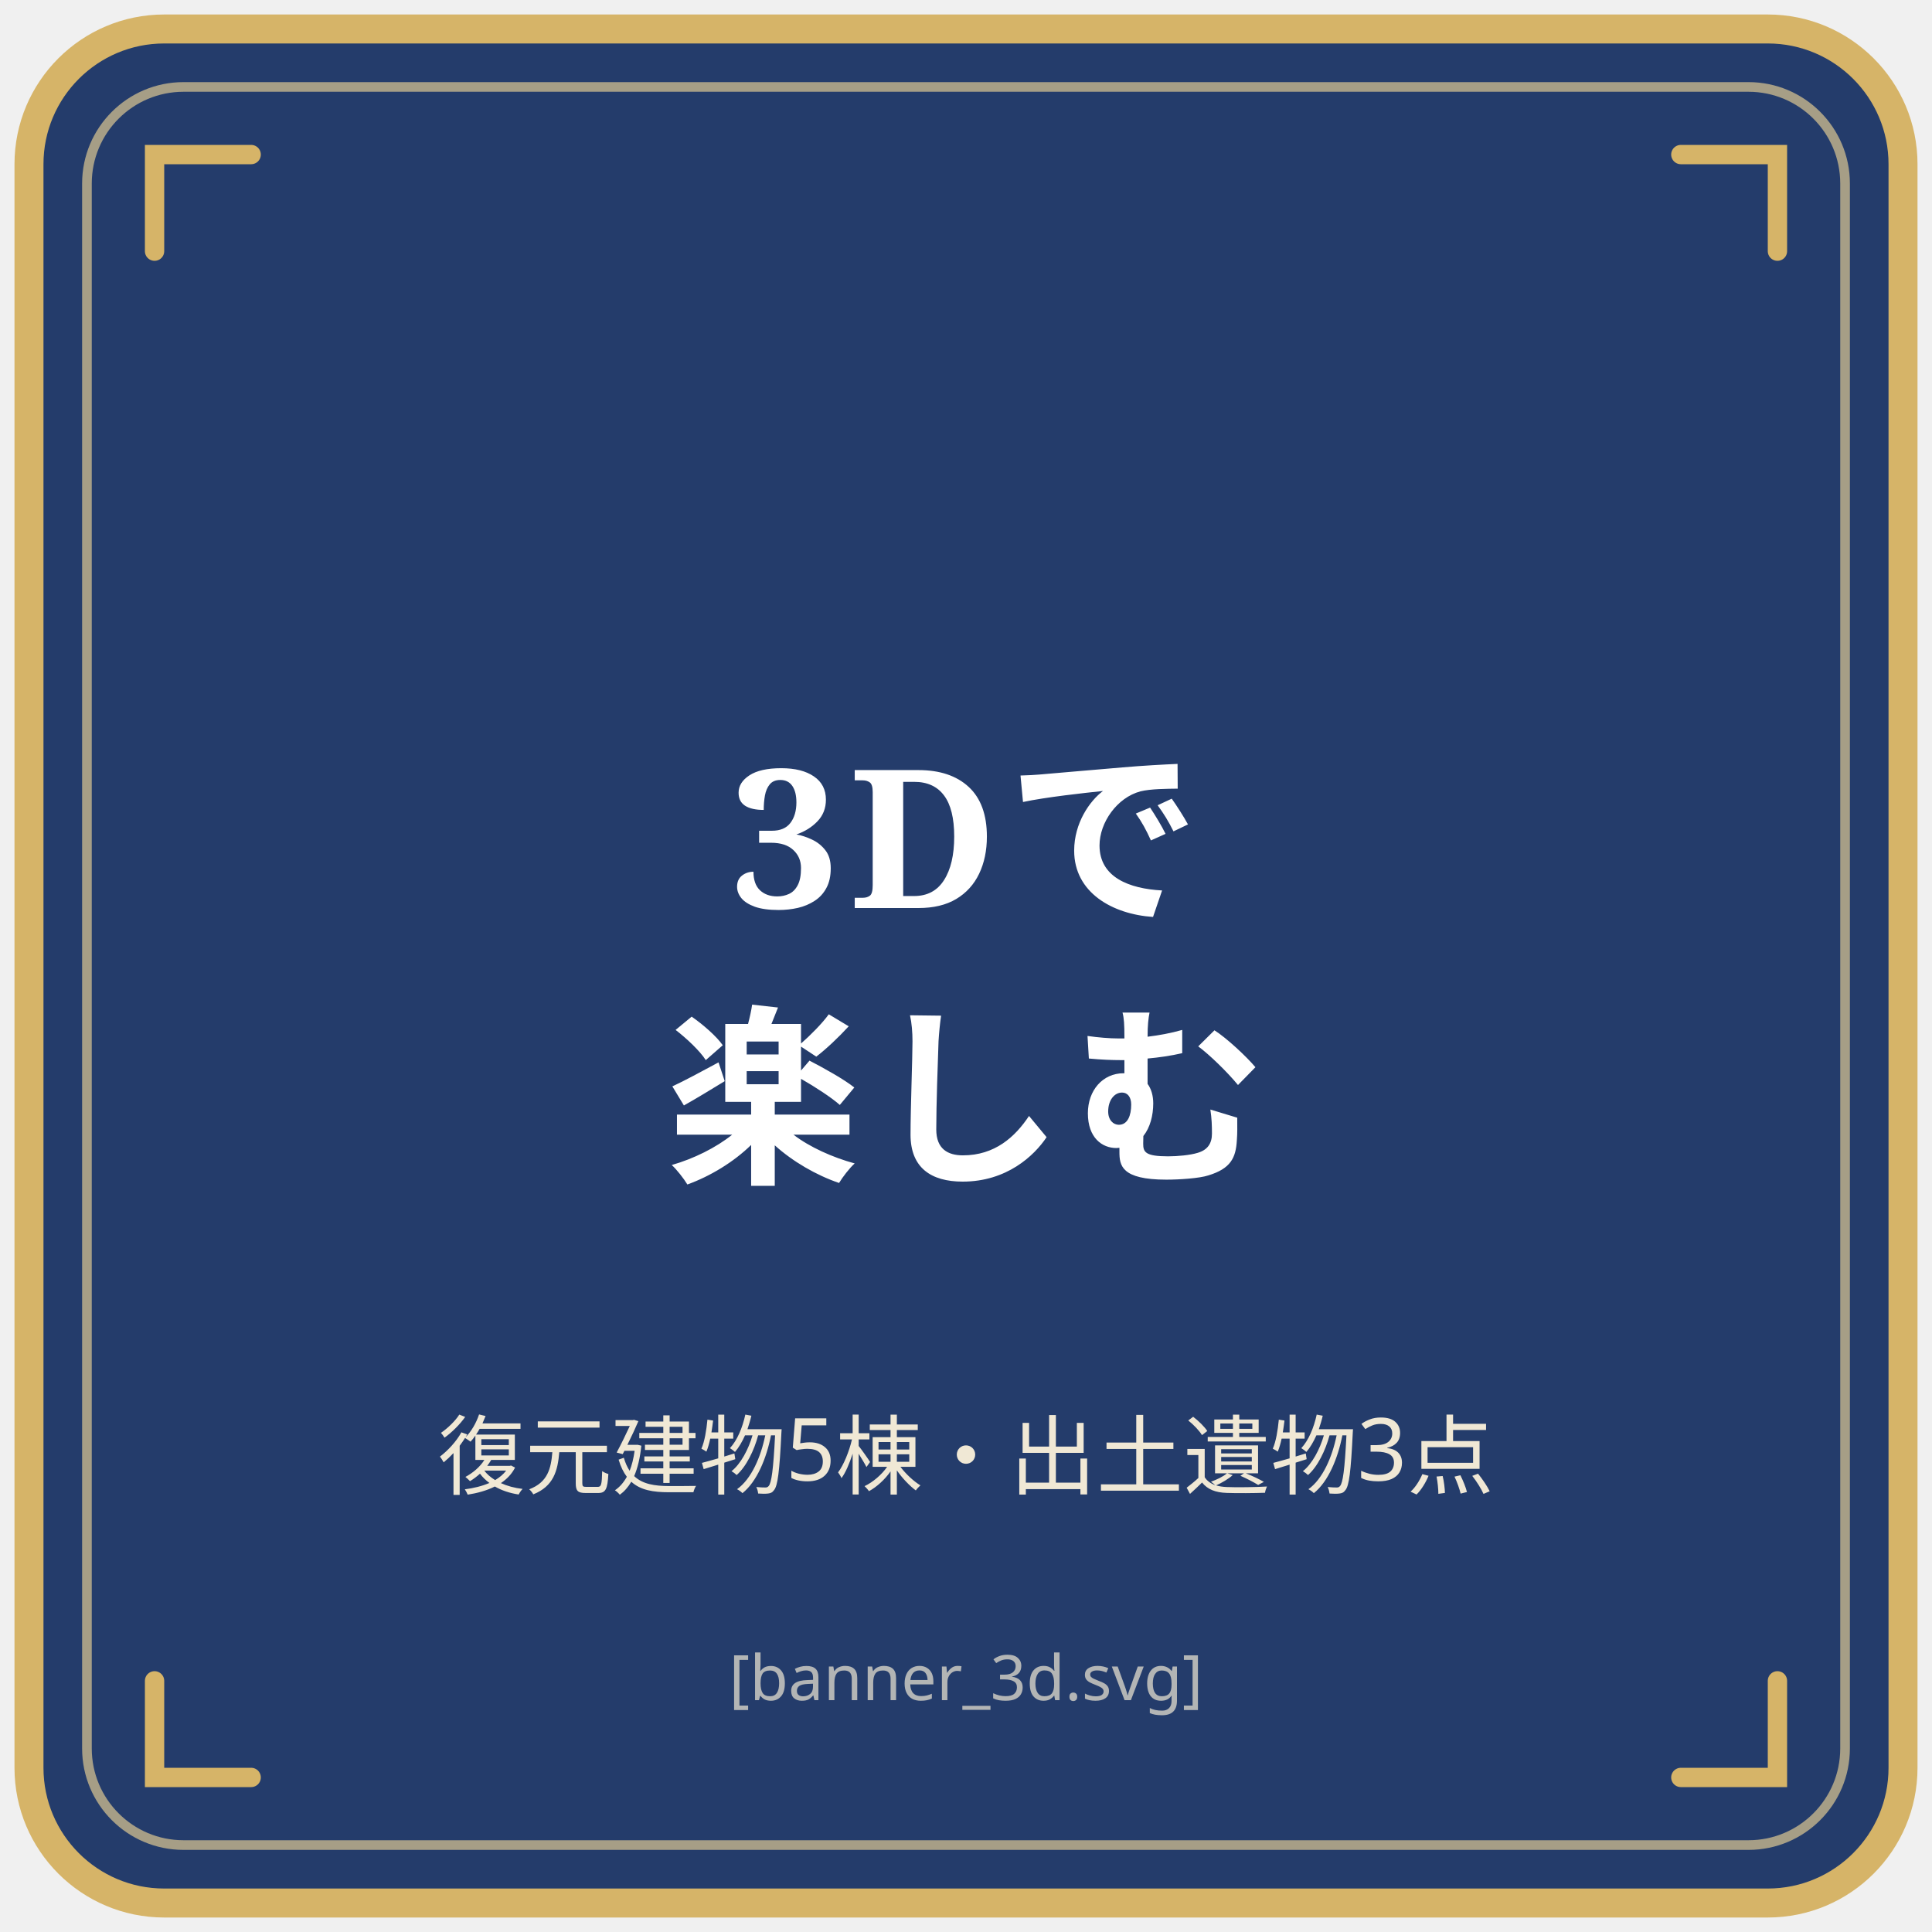
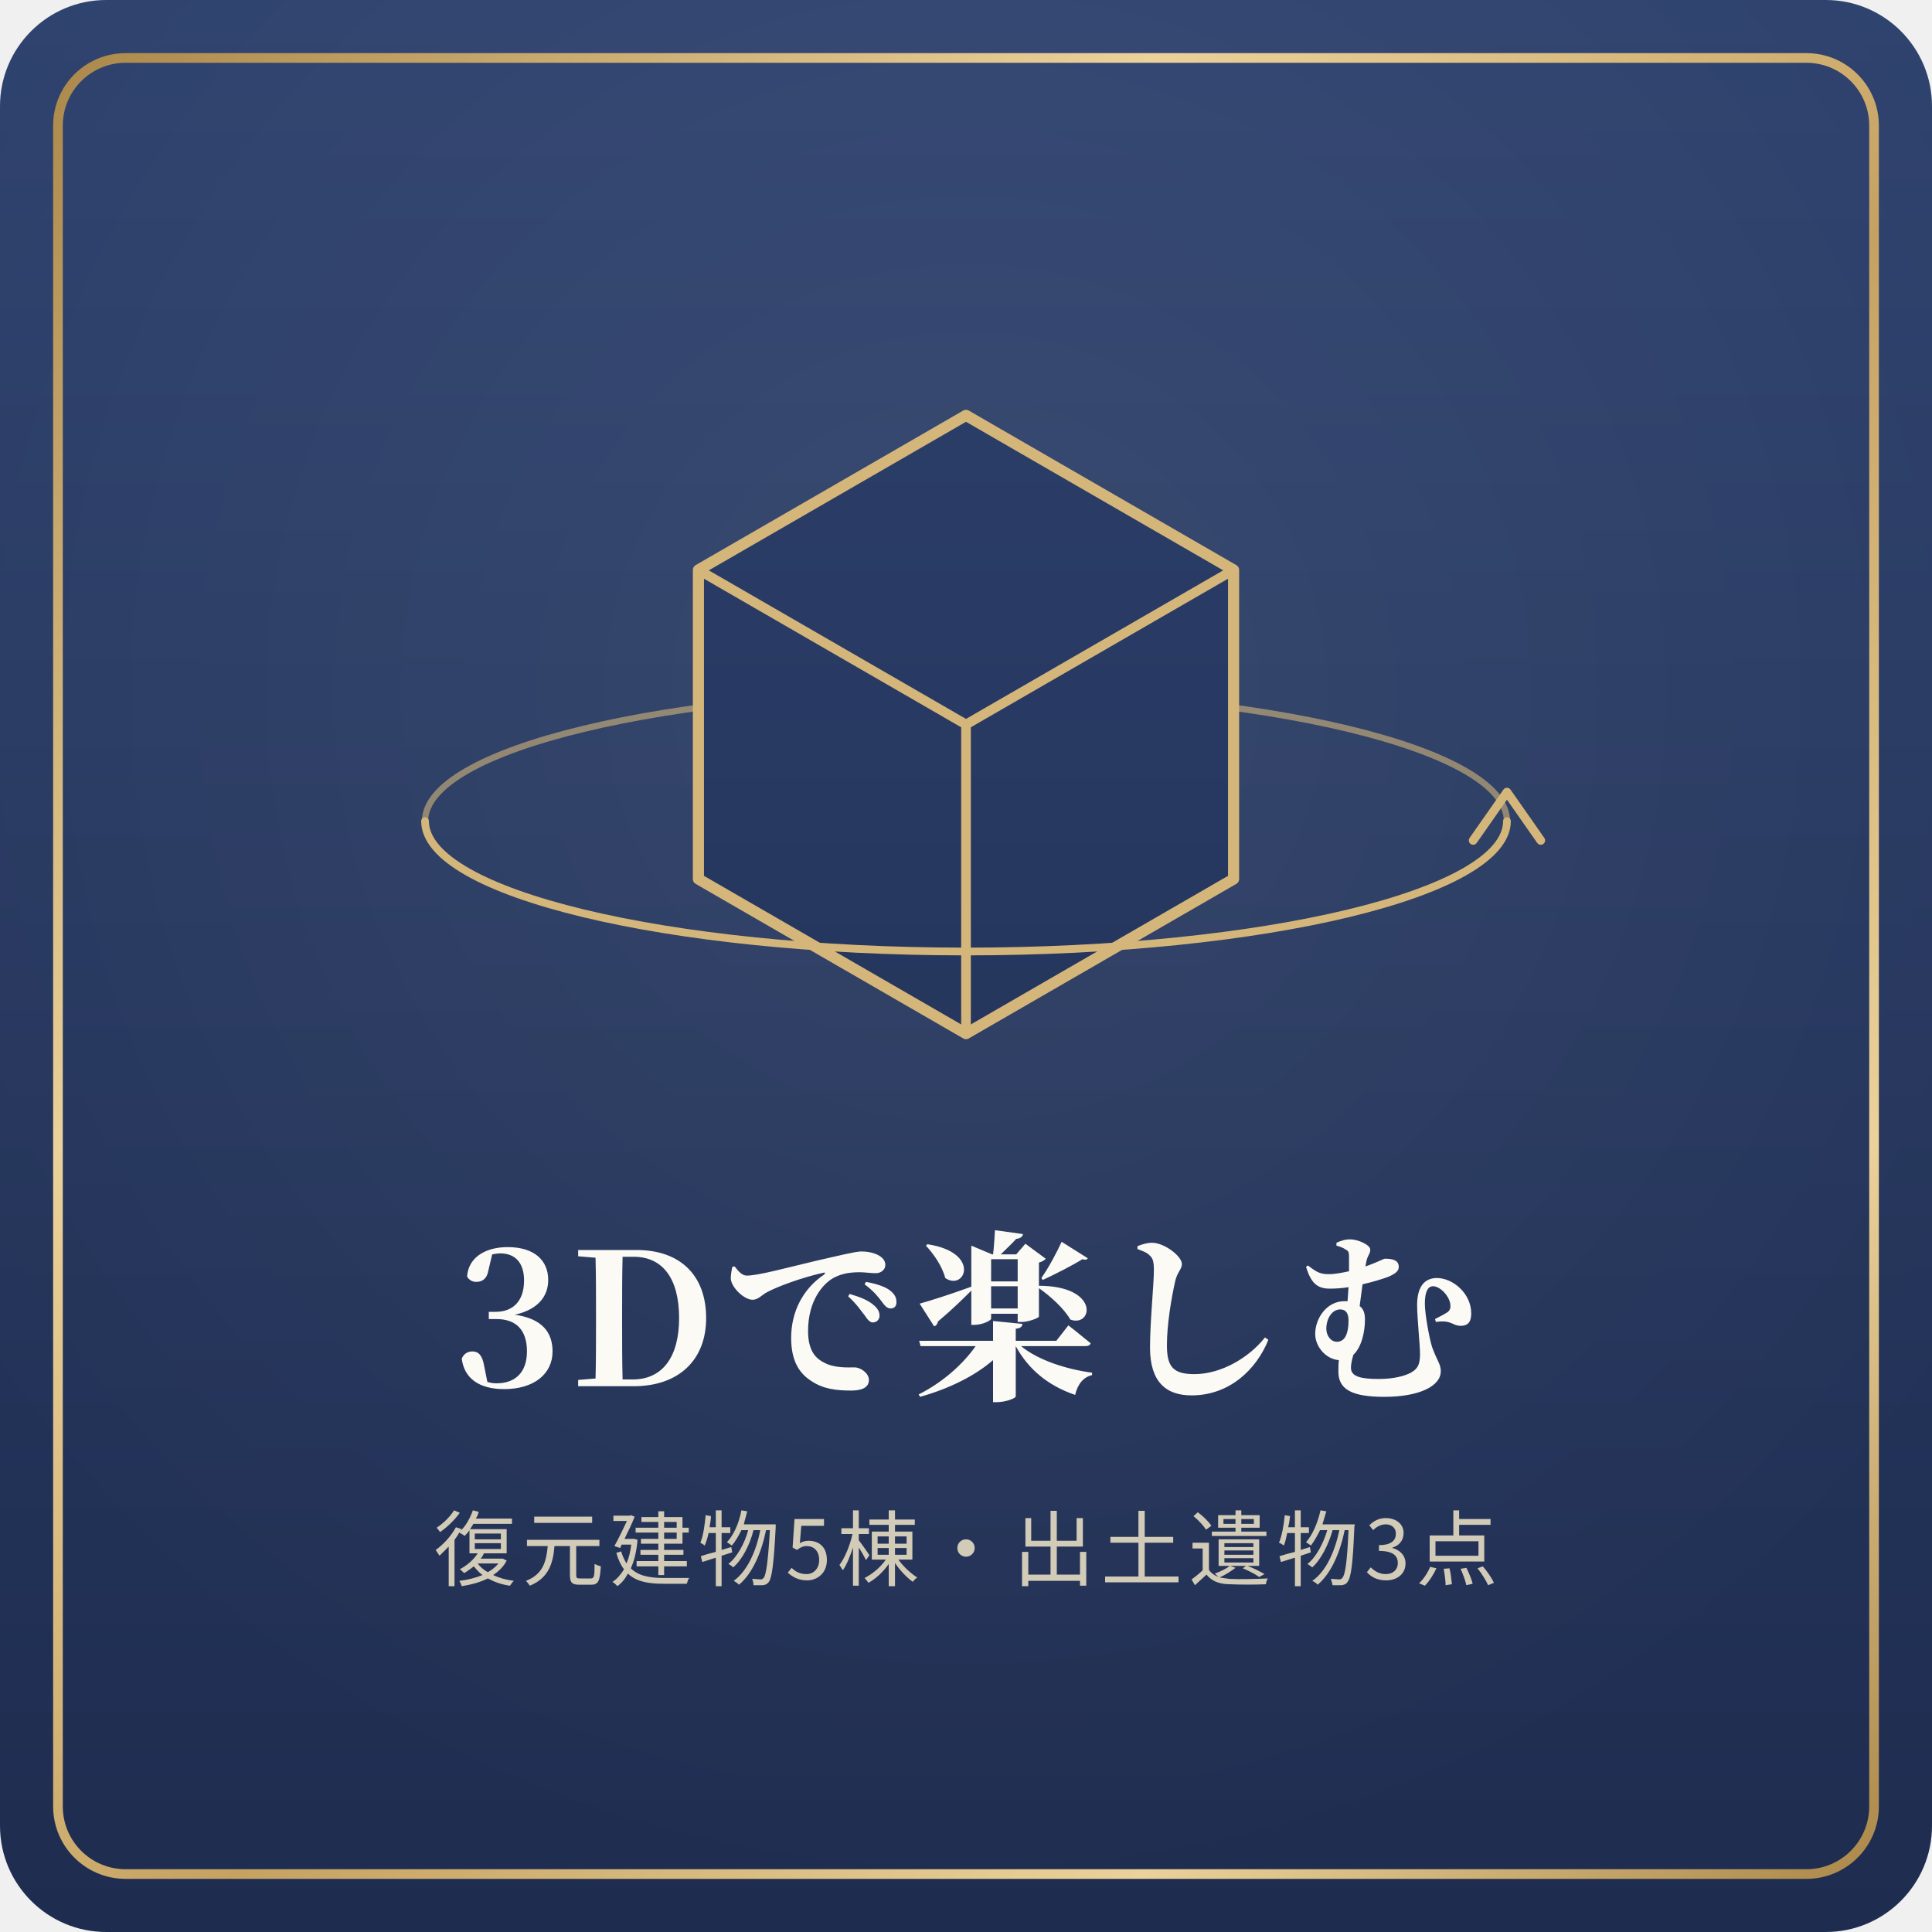
- <svg xmlns="http://www.w3.org/2000/svg" viewBox="0 0 400 400" width="400" height="400">
-   <rect x="6" y="6" width="388" height="388" rx="28" fill="#243c6b" stroke="#d6b468" stroke-width="6" />
-   <rect x="18" y="18" width="364" height="364" rx="20" fill="none" stroke="#ebd296" stroke-width="2" stroke-opacity="0.65" />
-   <path d="M 32 52 L 32 32 L 52 32" fill="none" stroke="#d6b468" stroke-width="4" stroke-linecap="round" />
-   <path d="M 368 52 L 368 32 L 348 32" fill="none" stroke="#d6b468" stroke-width="4" stroke-linecap="round" />
-   <path d="M 32 348 L 32 368 L 52 368" fill="none" stroke="#d6b468" stroke-width="4" stroke-linecap="round" />
-   <path d="M 368 348 L 368 368 L 348 368" fill="none" stroke="#d6b468" stroke-width="4" stroke-linecap="round" />
-   <text x="200" y="188" text-anchor="middle" font-family="Noto Serif JP, Hiragino Mincho ProN, Yu Mincho, serif" font-size="40" font-weight="700" letter-spacing="2" fill="#ffffff">3Dで</text>
-   <text x="200" y="242" text-anchor="middle" font-family="Noto Serif JP, Hiragino Mincho ProN, Yu Mincho, serif" font-size="40" font-weight="700" letter-spacing="2" fill="#ffffff">楽しむ</text>
-   <text x="200" y="308" text-anchor="middle" font-family="Noto Sans JP, Hiragino Kaku Gothic ProN, sans-serif" font-size="18" font-weight="500" fill="#f0e8d5">復元建物5棟・出土遺物3点</text>
-   <text x="200" y="352" text-anchor="middle" font-family="sans-serif" font-size="13" fill="#f0e8d5" fill-opacity="0.7">[banner_3d.svg]</text>
+ <svg xmlns="http://www.w3.org/2000/svg" viewBox="0 0 400 400" width="400" height="400" role="img" aria-label="3Dで楽しむ 復元建物5棟・出土遺物3点">
+   <defs>
+     <linearGradient id="cardBg" gradientUnits="userSpaceOnUse" x1="0" y1="0" x2="0" y2="400">
+       <stop stop-color="#2e426e" />
+       <stop offset="1" stop-color="#1e2c4f" />
+     </linearGradient>
+     <radialGradient id="sheen" cx=".5" cy=".36" r=".62">
+       <stop stop-color="#fff" stop-opacity=".07" />
+       <stop offset="1" stop-color="#fff" stop-opacity="0" />
+     </radialGradient>
+     <linearGradient id="gold" x1="0" y1="0" x2="1" y2="1">
+       <stop stop-color="#ac894b" />
+       <stop offset=".3" stop-color="#ebd29a" />
+       <stop offset=".55" stop-color="#c5a262" />
+       <stop offset=".8" stop-color="#ebd29a" />
+       <stop offset="1" stop-color="#ac894b" />
+     </linearGradient>
+     <linearGradient id="fadeGold" gradientUnits="userSpaceOnUse" x1="40" y1="0" x2="360" y2="0">
+       <stop stop-color="#d4b67a" stop-opacity="0" />
+       <stop offset=".18" stop-color="#d4b67a" />
+       <stop offset=".82" stop-color="#d4b67a" />
+       <stop offset="1" stop-color="#d4b67a" stop-opacity="0" />
+     </linearGradient>
+   </defs>
+   <g id="card-base">
+     <rect width="400" height="400" rx="22" fill="url(#cardBg)" />
+     <rect width="400" height="400" rx="22" fill="url(#sheen)" />
+   </g>
+   <g id="card-frame">
+     <rect x="12" y="12" width="376" height="376" rx="14" fill="none" stroke="url(#gold)" stroke-width="2" />
+   </g>
+   <g id="motif" fill="none" stroke="#d4b67a" color="#d4b67a" stroke-linejoin="round" stroke-linecap="round">
+     <path d="M88 170A112 27 0 0 1 312 170" stroke-width="1.3" opacity=".6" />
+     <path d="M200.0 86.0L255.4 118.0L255.4 182.0L200.0 214.0L144.6 182.0L144.6 118.0Z" fill="url(#cardBg)" stroke-width="2.3" />
+     <path d="M144.6 118.0L200.0 150.0L255.4 118.0M200.0 150.0L200.0 214.0" stroke-width="2" />
+     <path d="M88 170A112 27 0 0 0 312 170" stroke-width="1.6" />
+     <path d="M305 174L312 164L319 174" stroke-width="1.8" />
+   </g>
+   <g id="label" fill="#fcfaf4">
+     <path d="M104.4 287.6C110.5 287.6 114.4 284.5 114.4 279.8C114.4 275.8 112.2 273 106.6 272.2C111.5 271.1 113.5 268.3 113.5 265C113.5 261 110.7 258.2 105.1 258.2C100.8 258.2 97 260.1 96.7 264.3C97.1 265 97.8 265.4 98.6 265.4C99.8 265.4 100.8 264.8 101.1 263.1L101.9 259.7C102.5 259.6 103.1 259.5 103.6 259.5C106.7 259.5 108.5 261.5 108.5 265.1C108.5 269.5 106.1 271.6 102.6 271.6H101.2V273.1H102.8C106.9 273.1 109.1 275.4 109.1 279.8C109.1 284 106.8 286.4 102.8 286.4C102.1 286.4 101.5 286.3 100.9 286.1L100.2 282.6C99.8 280.5 99 279.8 97.8 279.8C96.8 279.8 96 280.3 95.6 281.3C96.1 285.3 99.1 287.6 104.4 287.6ZM119.7 260.1 123.3 260.4C123.4 264.3 123.4 268.2 123.4 272.2V273.4C123.4 277.7 123.4 281.6 123.3 285.4L119.7 285.7V287H131.2C140.5 287 146.2 281.6 146.2 272.9C146.2 264.1 140.9 258.8 131.8 258.8H119.7ZM128.9 285.6C128.8 281.7 128.8 277.7 128.8 273.4V272.2C128.8 268.1 128.8 264.1 128.9 260.2H131.2C137.2 260.2 140.6 264.7 140.6 272.9C140.6 280.9 137.2 285.6 131 285.6ZM180.7 273.8C181.5 273.8 182.1 273.2 182.1 272.4C182.1 271.7 181.8 271 181 270.3C179.8 269.2 178 268.5 175.9 267.9L175.6 268.4C177.3 269.9 178.2 271.3 179 272.3C179.6 273.2 180.1 273.8 180.7 273.8ZM176.2 287.9C178 287.9 179.9 287.5 179.9 285.7C179.9 284.3 178.2 283.1 176.9 283.1C175.8 283.1 172.7 283.3 170.6 282.1C169.2 281.4 167.3 280 167.3 275.6C167.3 269.1 170.5 266 171.9 265C173.9 263.6 176.2 263.4 178 263.4C179 263.4 180.3 263.6 181.3 263.6C182.5 263.6 183.3 262.8 183.3 261.9C183.3 260.9 182.6 260.2 181.5 259.7C180.6 259.3 179.5 259.1 178.3 259.1C177.1 259.1 173.1 260.1 169.1 261C162.4 262.6 156.9 264.1 154.6 264.1C153.6 264.1 152.8 263.1 152.1 262.2L151.6 262.3C151.5 262.9 151.3 263.8 151.3 264.7C151.4 266.6 154.1 269.1 155.8 269.1C156.9 269.1 157.7 268.2 158.5 267.7C160.8 266.4 166 264.5 170.5 263.5C170.9 263.4 170.9 263.6 170.6 263.9C166.3 266.8 163.8 271.5 163.8 277C163.8 281.8 165.5 284.4 168.1 286C170.5 287.6 173.3 287.9 176.2 287.9ZM184.4 270.9C185.2 270.9 185.6 270.4 185.6 269.6C185.6 268.7 185.3 268 184.3 267.2C183.3 266.4 181.5 265.8 179.3 265.4L179 265.9C181 267.4 181.8 268.5 182.5 269.4C183.2 270.4 183.7 270.9 184.4 270.9ZM192 257.6 191.7 257.9C193.3 259.6 195.1 262.2 195.7 264.6C199.8 267.4 203.2 259.3 192 257.6ZM219.8 257.1C218.9 259.1 217.1 262.5 215.6 264.6L215.9 265C218.5 263.8 222.2 261.9 224.1 260.7C224.7 260.9 225.1 260.8 225.2 260.5ZM205.2 266.3H210.7V270.9H205.2ZM205.2 265.3V260.7H210.7V265.3ZM190.4 269.9 193.4 274.6C193.8 274.5 194.1 274.1 194.2 273.6C197.4 270.9 199.6 268.7 201.1 267.2V274.3H201.7C203.4 274.3 205.2 273.4 205.2 273V272H210.7V273.7H211.5C212.9 273.7 215 272.9 215.1 272.6V266.7C217.4 268.3 220.3 270.9 221.6 273.2C226.2 274.9 227.8 266.3 215.2 266.2L215.1 266.3V261.4C215.8 261.2 216.3 260.9 216.5 260.6L212.3 257.5L210.4 259.7H207.2C208.2 258.7 209.5 257.5 210.4 256.5C211.2 256.4 211.7 256.1 211.8 255.5L206 254.7C205.9 256.1 205.8 258.3 205.6 259.7H205.4L201.1 257.9V266.4C196.7 268 192.3 269.4 190.4 269.9ZM205.6 273.5V277.6H190.3L190.6 278.7H202C199.4 282.4 195.2 286.2 190.2 288.7L190.5 289.2C196.5 287.5 201.8 284.9 205.6 281.6V290.3H206.4C208.2 290.3 210.3 289.5 210.3 289.1V278.7H210.3C212.9 283.5 217 286.9 222.6 288.8C223.1 286.6 224.3 285.1 226.1 284.7L226.1 284.2C220.8 283.5 214.9 281.6 211.4 278.7H224.7C225.3 278.7 225.7 278.5 225.8 278.1C224 276.6 221.2 274.4 221.2 274.4L218.7 277.6H210.3L210.3 275.1C211.4 275 211.6 274.6 211.7 274.1ZM246.7 288.9C254.5 288.9 260.1 283.6 262.6 277.4L261.9 276.9C258.6 281.1 252.8 284.5 247.3 284.5C242.8 284.5 241.6 282.9 241.6 278.5C241.6 274.2 242.5 268.9 243.3 265.3C243.7 263.4 244.7 262.8 244.7 261.7C244.7 260.1 241.1 257.3 238.5 257.3C237.5 257.3 236.5 257.6 235.5 258V258.6C236.8 259.1 237.4 259.3 238 259.9C238.7 260.5 238.9 261.2 238.9 263C238.9 265.9 238.1 273.6 238.1 279C238.1 286.1 241.4 288.9 246.7 288.9ZM279.2 273.4C279.2 275.8 278.6 277.8 276.8 277.8C275.5 277.8 274.6 276.5 274.6 275.1C274.6 273.1 275.7 271.1 277.5 271.1C278.7 271.1 279.2 272 279.2 273.4ZM282.6 273.2C282.6 271.9 282.3 271 281.5 270.4L282.1 265.9C284.3 265.4 286.2 264.8 287.3 264.4C289 263.7 289.6 263.1 289.6 262.3C289.6 260.8 288.1 260.6 286.7 260.6C286.5 260.6 284.8 261.5 282.7 262.2L282.9 261.1C283.2 259.8 283.7 259.6 283.7 258.7C283.7 257.8 281.3 256.6 279.5 256.6C278.4 256.6 277.6 256.9 276.7 257.3C276.7 257.4 276.7 257.8 276.7 257.9C277.5 258.1 278.2 258.4 278.6 258.7C279.2 259 279.3 259.3 279.3 260.2L279.3 263.2C277.9 263.5 276.4 263.8 275.2 263.8C273.6 263.8 272.8 263.6 270.8 262L270.4 262.3C271.4 265.5 272.6 266.8 275.3 266.8C276.6 266.8 277.9 266.7 279.2 266.5L279 269.4L278.3 269.4C274.8 269.4 272.3 272.8 272.3 276.2C272.3 278.8 274.5 281.4 277.2 281.6C277.1 282.3 277.1 283.1 277.1 284C277.1 287.6 279.8 289.2 286.6 289.2C293.8 289.2 298.3 287 298.3 283.9C298.3 282.4 297.6 281.9 296.5 278.9C295.9 277 295 272 295 269.9C295 267.3 295.7 266.3 296.7 266.3C298.2 266.3 300.3 268.5 300.3 270.4C300.3 270.9 300.2 271.2 299.8 271.6C299.2 272 298.1 272.6 297.1 273.1L297.3 273.7C300.5 273.2 300.7 274.5 302.4 274.5C304.3 274.5 304.6 273.2 304.6 271.9C304.6 267.8 300.8 264.6 297.5 264.6C295 264.6 293.4 266.3 293.4 270.2C293.4 272.9 294 278.4 294 280.4C294 282.8 293.3 283.5 292.1 284.2C290.8 284.9 288.5 285.5 285.5 285.5C282 285.5 279.7 285.1 279.7 283.2C279.7 282.4 279.9 281.5 280.2 280.5C282 278.8 282.6 275.5 282.6 273.2Z" />
+     <path d="M98.3 319.5H103.7V320.7H98.3ZM98.3 317.5H103.7V318.7H98.3ZM94 312.7C93.3 313.9 91.8 315.4 90.4 316.3C90.6 316.5 91 317 91.1 317.2C92.6 316.2 94.2 314.6 95.2 313.2ZM94.4 316.2C93.4 318 91.8 319.8 90.2 320.9C90.4 321.2 90.8 321.8 91 322.1C91.6 321.5 92.2 320.9 92.9 320.2V328.4H94.1V318.8C94.5 318.3 94.8 317.8 95.1 317.3C95.4 317.5 96 317.8 96.2 318C96.5 317.7 96.9 317.3 97.2 316.8V321.6H98.9C98.1 322.9 96.7 324.1 95.2 324.9C95.5 325.1 95.9 325.5 96.1 325.7C96.8 325.3 97.4 324.8 98.1 324.3C98.6 324.9 99.2 325.6 99.9 326.1C98.4 326.7 96.8 327.1 95.1 327.3C95.3 327.6 95.5 328.1 95.6 328.4C97.5 328.1 99.4 327.6 101 326.8C102.3 327.5 103.9 328.1 105.6 328.3C105.8 328 106.1 327.5 106.4 327.3C104.8 327.1 103.4 326.7 102.1 326.1C103.3 325.3 104.3 324.3 104.9 323.1L104.1 322.7L103.9 322.7H99.5C99.8 322.4 100 322 100.2 321.6L100.2 321.6H104.9V316.6H97.3C97.5 316.3 97.8 315.9 98 315.5H106V314.4H98.5C98.8 314 99 313.5 99.1 313L97.9 312.7C97.3 314.4 96.4 316 95.2 317.1L95.6 316.6ZM98.9 323.7H103.2C102.6 324.4 101.9 325 101 325.5C100.1 325 99.4 324.4 98.9 323.7ZM110.6 314V315.3H122.6V314ZM109.1 318.8V320.1H113.4C113.1 323.2 112.5 325.9 108.9 327.3C109.2 327.6 109.5 328 109.7 328.3C113.6 326.7 114.5 323.7 114.8 320.1H118V326.1C118 327.6 118.4 328.1 119.9 328.1C120.2 328.1 122 328.1 122.4 328.1C123.9 328.1 124.2 327.3 124.4 324.3C124 324.2 123.5 324 123.1 323.8C123.1 326.4 123 326.8 122.3 326.8C121.9 326.8 120.4 326.8 120.1 326.8C119.4 326.8 119.3 326.7 119.3 326.1V320.1H124.1V318.8ZM132.8 314.1V315.1H136.3V316.3H131.6V317.3H136.3V318.6H132.7V319.6H136.3V320.9H132.6V321.9H136.3V323.2H131.8V324.3H136.3V326.1H137.5V324.3H142.2V323.2H137.5V321.9H141.5V320.9H137.5V319.6H141.3V317.3H142.6V316.3H141.3V314.1H137.5V312.9H136.3V314.1ZM137.5 317.3H140.1V318.6H137.5ZM137.5 316.3V315.1H140.1V316.3ZM128.6 321.2 127.6 321.5C128 322.9 128.5 324 129.2 324.9C128.5 326 127.8 326.9 126.8 327.5C127.1 327.7 127.6 328.1 127.8 328.4C128.7 327.8 129.4 326.9 130 325.8C131.8 327.5 134.3 327.9 137.4 327.9H142.2C142.3 327.5 142.5 326.9 142.7 326.7C141.8 326.7 138.1 326.7 137.4 326.7C134.6 326.7 132.2 326.3 130.6 324.7C131.3 323.2 131.8 321.2 132 318.8L131.3 318.6L131 318.6H129.3C130.1 317 130.9 315.3 131.4 314L130.6 313.7L130.4 313.8H127V314.9H129.8C129.1 316.4 128.1 318.5 127.2 320.1L128.4 320.5L128.7 319.8H130.7C130.5 321.3 130.2 322.6 129.7 323.7C129.3 323 128.9 322.2 128.6 321.2ZM153.5 312.7C153 315.3 152 317.7 150.5 319.3C150.8 319.5 151.3 319.8 151.5 320C152.3 319.1 152.9 318 153.5 316.8H154.9C154.2 319.5 152.6 322.4 150.8 323.8C151.2 324 151.6 324.3 151.8 324.5C153.7 322.9 155.3 319.7 156 316.8H157.4C156.6 321.1 154.7 325.3 151.9 327.3C152.3 327.5 152.7 327.8 153 328.1C155.8 325.8 157.7 321.3 158.6 316.8H159.4C159 323.5 158.6 326.1 158.1 326.7C157.9 326.9 157.7 327 157.5 327C157.1 327 156.5 326.9 155.7 326.9C155.9 327.2 156 327.8 156 328.2C156.8 328.2 157.5 328.2 158 328.2C158.5 328.1 158.8 328 159.2 327.5C159.8 326.6 160.2 324 160.6 316.2C160.6 316.1 160.6 315.6 160.6 315.6H154C154.2 314.7 154.5 313.8 154.7 312.9ZM146.1 313.7C145.9 315.8 145.6 318 145 319.4C145.2 319.5 145.7 319.8 145.9 320C146.2 319.3 146.5 318.4 146.7 317.4H148.2V321.3C147 321.6 145.9 321.9 145.1 322.2L145.4 323.4L148.2 322.5V328.4H149.4V322.1L151.6 321.4L151.4 320.3L149.4 320.9V317.4H151.2V316.2H149.4V312.7H148.2V316.2H146.9C147 315.4 147.2 314.7 147.2 313.9ZM167.1 327.2C169.2 327.2 171.2 325.7 171.2 323C171.2 320.2 169.5 319 167.4 319C166.7 319 166.1 319.2 165.6 319.5L165.9 315.9H170.6V314.5H164.5L164.1 320.4L165 320.9C165.7 320.4 166.2 320.1 167 320.1C168.6 320.1 169.6 321.2 169.6 323C169.6 324.8 168.4 325.9 167 325.9C165.5 325.9 164.6 325.3 163.9 324.6L163.1 325.6C164 326.4 165.2 327.2 167.1 327.2ZM180.5 317.1V322.9H183.4C182.3 324.5 180.6 325.9 179 326.7C179.2 326.9 179.6 327.4 179.8 327.7C181.3 326.9 182.9 325.4 184 323.8V328.4H185.3V323.6C186.3 325.1 187.8 326.7 189 327.5C189.2 327.2 189.6 326.8 189.9 326.6C188.6 325.8 187 324.3 186 322.9H188.9V317.1H185.3V315.7H189.4V314.6H185.3V312.7H184V314.6H180V315.7H184V317.1ZM181.7 320.5H184V321.9H181.7ZM185.3 320.5H187.7V321.9H185.3ZM181.7 318.1H184V319.6H181.7ZM185.3 318.1H187.7V319.6H185.3ZM176.6 312.7V316.4H174.2V317.6H176.5C176 319.9 174.9 322.6 173.8 324C174 324.3 174.3 324.8 174.5 325.1C175.3 324 176 322.2 176.6 320.4V328.3H177.8V320.4C178.4 321.3 179 322.4 179.3 323L180 322C179.7 321.5 178.3 319.5 177.8 318.9V317.6H179.9V316.4H177.8V312.7ZM200 318.7C199 318.7 198.2 319.5 198.2 320.5C198.2 321.5 199 322.3 200 322.3C201 322.3 201.8 321.5 201.8 320.5C201.8 319.5 201 318.7 200 318.7ZM212.3 314.3V320.2H217.5V326H212.9V321.3H211.6V328.4H212.9V327.3H223.6V328.3H224.9V321.3H223.6V326H218.8V320.2H224.2V314.3H222.9V319H218.8V312.8H217.5V319H213.5V314.3ZM235.7 312.8V318.2H229.9V319.4H235.7V326.4H228.8V327.6H244V326.4H237V319.4H242.9V318.2H237V312.8ZM247.1 313.9C248.1 314.7 249.2 315.9 249.7 316.7L250.8 315.9C250.3 315.1 249.1 313.9 248 313.1ZM253.5 321H259.5V321.9H253.5ZM253.5 322.6H259.5V323.5H253.5ZM253.5 319.5H259.5V320.3H253.5ZM257.3 324.7C258.5 325.2 259.9 325.9 260.7 326.5L261.8 325.9C261 325.4 259.6 324.7 258.3 324.2H260.7V318.7H252.3V324.2H254.6C253.9 324.8 252.6 325.4 251.5 325.8C251.7 326 252.1 326.3 252.3 326.5C251.5 326.2 250.7 325.7 250.3 325V319.4H246.9V320.6H249V325.1C248.3 325.8 247.4 326.5 246.7 327L247.4 328.2C248.2 327.5 249 326.7 249.8 326C250.8 327.3 252.4 328 254.6 328C256.5 328.1 260.2 328.1 262.1 328C262.1 327.6 262.3 327.1 262.5 326.8C260.4 326.9 256.5 327 254.6 326.9C253.8 326.8 253.1 326.7 252.5 326.6C253.6 326.1 254.9 325.3 255.8 324.6L254.7 324.2H258ZM252.2 313.7V316.3H255.8V317.1H250.9V318H262.2V317.1H257V316.3H260.8V313.7H257V312.7H255.8V313.7ZM253.3 314.5H255.8V315.5H253.3ZM257 314.5H259.6V315.5H257ZM273.4 312.7C272.8 315.3 271.8 317.7 270.4 319.3C270.7 319.5 271.2 319.8 271.4 320C272.1 319.1 272.7 318 273.3 316.8H274.8C274 319.5 272.5 322.4 270.7 323.8C271 324 271.4 324.3 271.7 324.5C273.5 322.9 275.1 319.7 275.9 316.8H277.3C276.4 321.1 274.6 325.3 271.7 327.3C272.1 327.5 272.6 327.8 272.8 328.1C275.6 325.8 277.5 321.3 278.4 316.8H279.2C278.9 323.5 278.5 326.1 277.9 326.7C277.7 326.9 277.6 327 277.3 327C277 327 276.3 326.9 275.5 326.9C275.7 327.2 275.8 327.8 275.9 328.2C276.6 328.2 277.4 328.2 277.8 328.2C278.3 328.1 278.7 328 279 327.5C279.7 326.6 280.1 324 280.4 316.2C280.4 316.1 280.5 315.6 280.5 315.6H273.8C274.1 314.7 274.3 313.8 274.6 312.9ZM266 313.7C265.8 315.8 265.4 318 264.8 319.4C265.1 319.5 265.6 319.8 265.8 320C266.1 319.3 266.3 318.4 266.5 317.4H268.1V321.3C266.9 321.6 265.8 321.9 264.9 322.2L265.2 323.4L268.1 322.5V328.4H269.3V322.1L271.4 321.4L271.2 320.3L269.3 320.9V317.4H271V316.2H269.3V312.7H268.1V316.2H266.7C266.9 315.4 267 314.7 267.1 313.9ZM287 327.2C289.2 327.2 291 325.9 291 323.7C291 322 289.8 320.9 288.3 320.5V320.4C289.7 320 290.6 318.9 290.6 317.4C290.6 315.5 289 314.3 286.9 314.3C285.5 314.3 284.4 314.9 283.5 315.8L284.3 316.8C285 316.1 285.9 315.6 286.9 315.6C288.2 315.6 289 316.4 289 317.5C289 318.9 288.1 319.9 285.5 319.9V321.1C288.4 321.1 289.4 322.1 289.4 323.6C289.4 325 288.4 325.9 286.9 325.9C285.5 325.9 284.5 325.2 283.8 324.5L283 325.5C283.8 326.4 285 327.2 287 327.2ZM297.2 319.1H306.1V322.1H297.2ZM298.9 324.8C299.1 325.9 299.3 327.4 299.3 328.2L300.6 328C300.5 327.2 300.4 325.8 300.1 324.7ZM302.4 324.8C302.9 325.9 303.4 327.3 303.6 328.2L304.9 327.9C304.7 327 304.1 325.6 303.6 324.6ZM305.9 324.7C306.8 325.8 307.7 327.3 308.1 328.2L309.3 327.7C308.9 326.8 307.9 325.3 307 324.3ZM296.1 324.4C295.6 325.6 294.7 327 293.8 327.8L295 328.3C295.9 327.4 296.8 326 297.4 324.7ZM296 317.9V323.3H307.3V317.9H302.1V315.7H308.6V314.5H302.1V312.7H300.9V317.9Z" fill="#eadfc6" fill-opacity=".88" />
+   </g>
+   <g id="label-source" style="display:none" text-anchor="middle" fill="#fcfaf4">
+     <text x="200" y="287" font-family="Noto Serif CJK JP, serif" font-weight="700" font-size="34" letter-spacing="1.5">3Dで楽しむ</text>
+     <text x="200" y="327" font-family="Noto Sans CJK JP, sans-serif" font-size="17" letter-spacing="1.2">復元建物5棟・出土遺物3点</text>
+   </g>
</svg>
